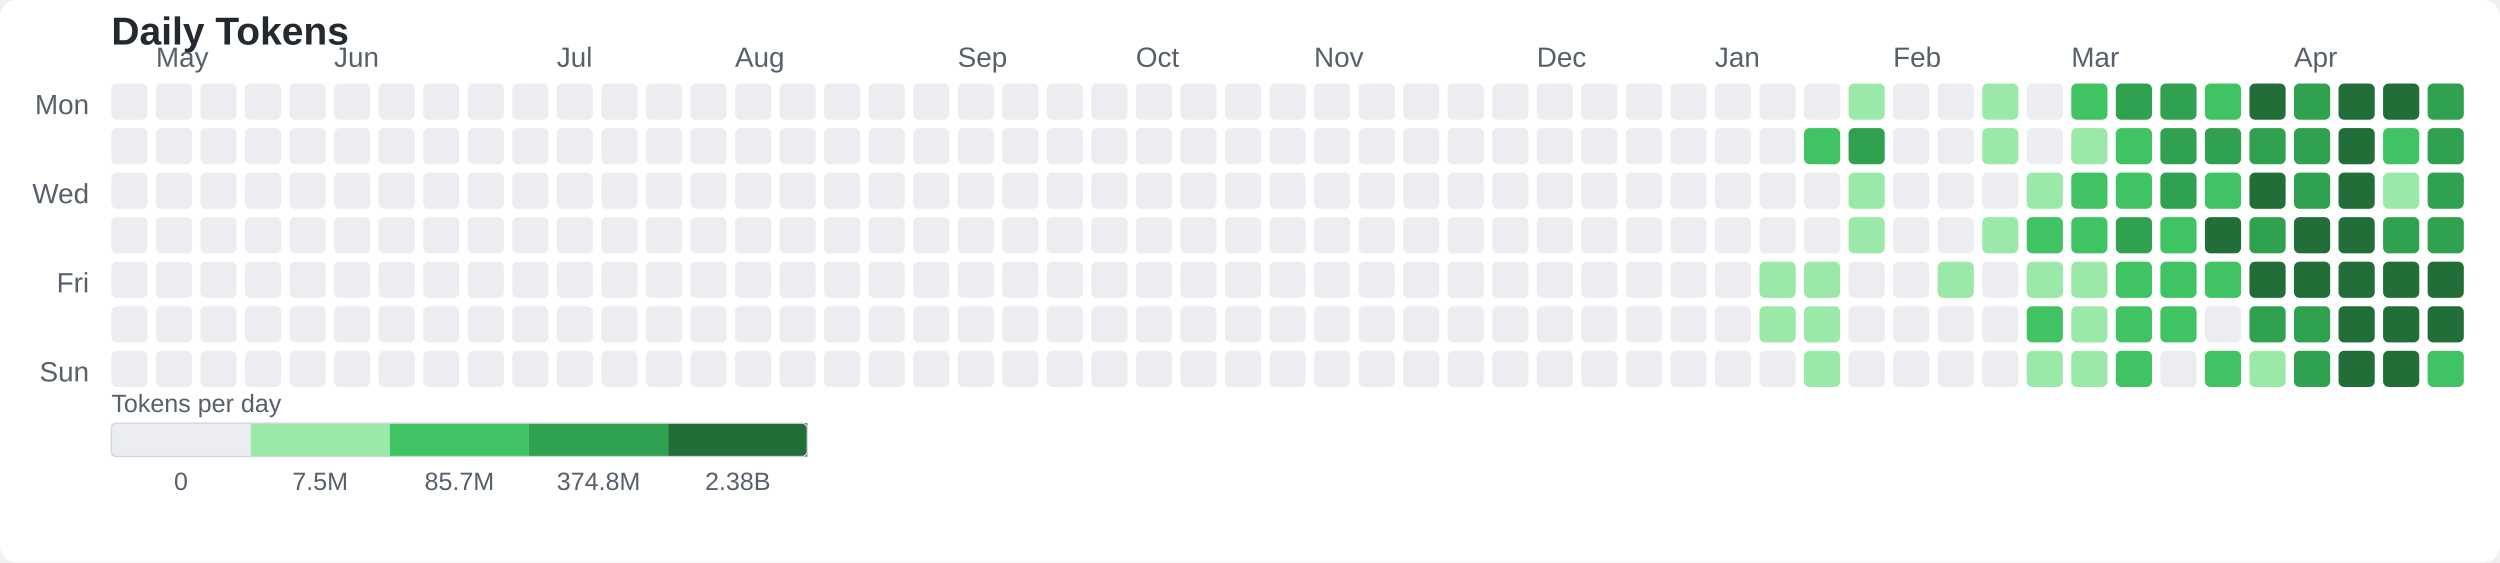
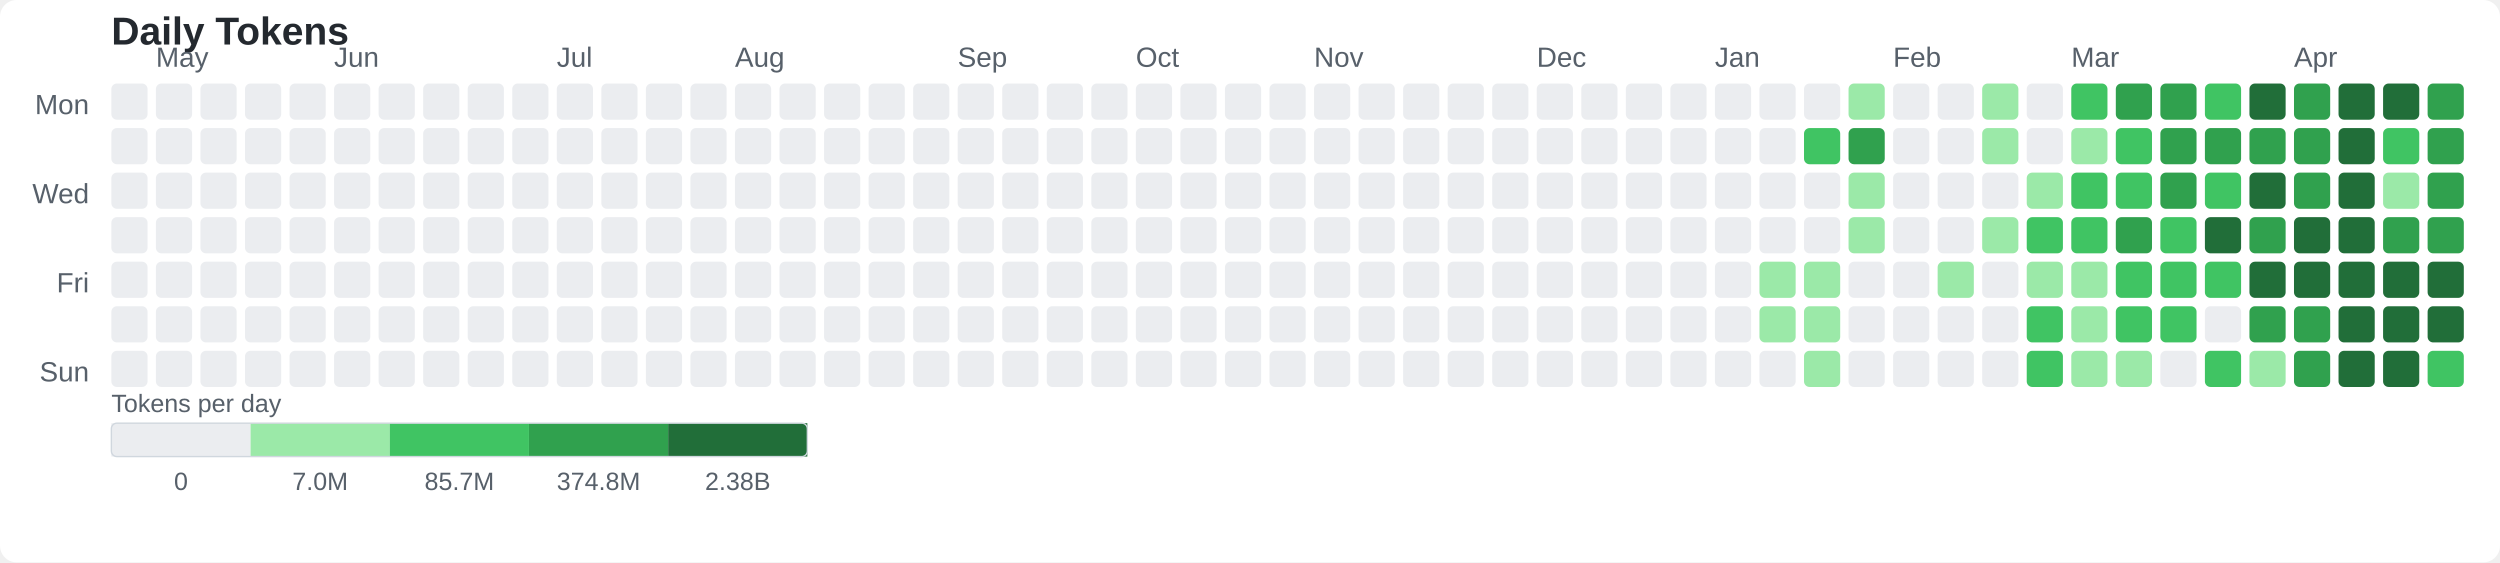
<svg xmlns="http://www.w3.org/2000/svg" width="898" height="202" viewBox="0 0 898 202">
  <rect width="898" height="202" fill="#ffffff" rx="6" />
  <text x="40" y="16" font-family="Arial, sans-serif" font-size="14" fill="#24292f" font-weight="bold">Daily Tokens</text>
  <text x="32" y="41" font-family="Arial, sans-serif" font-size="10" fill="#57606a" text-anchor="end">Mon</text>
  <text x="32" y="73" font-family="Arial, sans-serif" font-size="10" fill="#57606a" text-anchor="end">Wed</text>
  <text x="32" y="105" font-family="Arial, sans-serif" font-size="10" fill="#57606a" text-anchor="end">Fri</text>
  <text x="32" y="137" font-family="Arial, sans-serif" font-size="10" fill="#57606a" text-anchor="end">Sun</text>
  <text x="56" y="24" font-family="Arial, sans-serif" font-size="10" fill="#57606a">May</text>
  <text x="120" y="24" font-family="Arial, sans-serif" font-size="10" fill="#57606a">Jun</text>
  <text x="200" y="24" font-family="Arial, sans-serif" font-size="10" fill="#57606a">Jul</text>
  <text x="264" y="24" font-family="Arial, sans-serif" font-size="10" fill="#57606a">Aug</text>
  <text x="344" y="24" font-family="Arial, sans-serif" font-size="10" fill="#57606a">Sep</text>
  <text x="408" y="24" font-family="Arial, sans-serif" font-size="10" fill="#57606a">Oct</text>
  <text x="472" y="24" font-family="Arial, sans-serif" font-size="10" fill="#57606a">Nov</text>
  <text x="552" y="24" font-family="Arial, sans-serif" font-size="10" fill="#57606a">Dec</text>
  <text x="616" y="24" font-family="Arial, sans-serif" font-size="10" fill="#57606a">Jan</text>
  <text x="680" y="24" font-family="Arial, sans-serif" font-size="10" fill="#57606a">Feb</text>
  <text x="744" y="24" font-family="Arial, sans-serif" font-size="10" fill="#57606a">Mar</text>
  <text x="824" y="24" font-family="Arial, sans-serif" font-size="10" fill="#57606a">Apr</text>
  <rect x="40" y="30" width="13" height="13" rx="2" ry="2" fill="#ebedf0" />
  <rect x="40" y="46" width="13" height="13" rx="2" ry="2" fill="#ebedf0" />
  <rect x="40" y="62" width="13" height="13" rx="2" ry="2" fill="#ebedf0" />
  <rect x="40" y="78" width="13" height="13" rx="2" ry="2" fill="#ebedf0" />
  <rect x="40" y="94" width="13" height="13" rx="2" ry="2" fill="#ebedf0" />
  <rect x="40" y="110" width="13" height="13" rx="2" ry="2" fill="#ebedf0" />
  <rect x="40" y="126" width="13" height="13" rx="2" ry="2" fill="#ebedf0">
    </rect>
  <rect x="56" y="30" width="13" height="13" rx="2" ry="2" fill="#ebedf0">
    </rect>
  <rect x="56" y="46" width="13" height="13" rx="2" ry="2" fill="#ebedf0">
    </rect>
  <rect x="56" y="62" width="13" height="13" rx="2" ry="2" fill="#ebedf0">
    </rect>
  <rect x="56" y="78" width="13" height="13" rx="2" ry="2" fill="#ebedf0">
    </rect>
  <rect x="56" y="94" width="13" height="13" rx="2" ry="2" fill="#ebedf0">
    </rect>
  <rect x="56" y="110" width="13" height="13" rx="2" ry="2" fill="#ebedf0">
    </rect>
  <rect x="56" y="126" width="13" height="13" rx="2" ry="2" fill="#ebedf0">
    </rect>
  <rect x="72" y="30" width="13" height="13" rx="2" ry="2" fill="#ebedf0">
    </rect>
  <rect x="72" y="46" width="13" height="13" rx="2" ry="2" fill="#ebedf0">
    </rect>
  <rect x="72" y="62" width="13" height="13" rx="2" ry="2" fill="#ebedf0">
    </rect>
  <rect x="72" y="78" width="13" height="13" rx="2" ry="2" fill="#ebedf0">
    </rect>
  <rect x="72" y="94" width="13" height="13" rx="2" ry="2" fill="#ebedf0">
    </rect>
  <rect x="72" y="110" width="13" height="13" rx="2" ry="2" fill="#ebedf0">
    </rect>
  <rect x="72" y="126" width="13" height="13" rx="2" ry="2" fill="#ebedf0">
    </rect>
  <rect x="88" y="30" width="13" height="13" rx="2" ry="2" fill="#ebedf0">
    </rect>
  <rect x="88" y="46" width="13" height="13" rx="2" ry="2" fill="#ebedf0">
    </rect>
  <rect x="88" y="62" width="13" height="13" rx="2" ry="2" fill="#ebedf0">
    </rect>
  <rect x="88" y="78" width="13" height="13" rx="2" ry="2" fill="#ebedf0">
    </rect>
  <rect x="88" y="94" width="13" height="13" rx="2" ry="2" fill="#ebedf0">
    </rect>
  <rect x="88" y="110" width="13" height="13" rx="2" ry="2" fill="#ebedf0">
    </rect>
  <rect x="88" y="126" width="13" height="13" rx="2" ry="2" fill="#ebedf0">
    </rect>
  <rect x="104" y="30" width="13" height="13" rx="2" ry="2" fill="#ebedf0">
    </rect>
  <rect x="104" y="46" width="13" height="13" rx="2" ry="2" fill="#ebedf0">
    </rect>
  <rect x="104" y="62" width="13" height="13" rx="2" ry="2" fill="#ebedf0">
    </rect>
  <rect x="104" y="78" width="13" height="13" rx="2" ry="2" fill="#ebedf0">
    </rect>
  <rect x="104" y="94" width="13" height="13" rx="2" ry="2" fill="#ebedf0">
    </rect>
  <rect x="104" y="110" width="13" height="13" rx="2" ry="2" fill="#ebedf0">
    </rect>
  <rect x="104" y="126" width="13" height="13" rx="2" ry="2" fill="#ebedf0">
    </rect>
  <rect x="120" y="30" width="13" height="13" rx="2" ry="2" fill="#ebedf0">
    </rect>
  <rect x="120" y="46" width="13" height="13" rx="2" ry="2" fill="#ebedf0">
    </rect>
  <rect x="120" y="62" width="13" height="13" rx="2" ry="2" fill="#ebedf0">
    </rect>
  <rect x="120" y="78" width="13" height="13" rx="2" ry="2" fill="#ebedf0">
    </rect>
  <rect x="120" y="94" width="13" height="13" rx="2" ry="2" fill="#ebedf0">
    </rect>
  <rect x="120" y="110" width="13" height="13" rx="2" ry="2" fill="#ebedf0">
    </rect>
  <rect x="120" y="126" width="13" height="13" rx="2" ry="2" fill="#ebedf0">
    </rect>
  <rect x="136" y="30" width="13" height="13" rx="2" ry="2" fill="#ebedf0">
    </rect>
  <rect x="136" y="46" width="13" height="13" rx="2" ry="2" fill="#ebedf0">
    </rect>
  <rect x="136" y="62" width="13" height="13" rx="2" ry="2" fill="#ebedf0">
    </rect>
  <rect x="136" y="78" width="13" height="13" rx="2" ry="2" fill="#ebedf0">
    </rect>
  <rect x="136" y="94" width="13" height="13" rx="2" ry="2" fill="#ebedf0">
    </rect>
  <rect x="136" y="110" width="13" height="13" rx="2" ry="2" fill="#ebedf0">
    </rect>
  <rect x="136" y="126" width="13" height="13" rx="2" ry="2" fill="#ebedf0">
    </rect>
  <rect x="152" y="30" width="13" height="13" rx="2" ry="2" fill="#ebedf0">
    </rect>
  <rect x="152" y="46" width="13" height="13" rx="2" ry="2" fill="#ebedf0">
    </rect>
  <rect x="152" y="62" width="13" height="13" rx="2" ry="2" fill="#ebedf0">
    </rect>
  <rect x="152" y="78" width="13" height="13" rx="2" ry="2" fill="#ebedf0">
    </rect>
  <rect x="152" y="94" width="13" height="13" rx="2" ry="2" fill="#ebedf0">
    </rect>
  <rect x="152" y="110" width="13" height="13" rx="2" ry="2" fill="#ebedf0">
    </rect>
  <rect x="152" y="126" width="13" height="13" rx="2" ry="2" fill="#ebedf0">
    </rect>
  <rect x="168" y="30" width="13" height="13" rx="2" ry="2" fill="#ebedf0">
    </rect>
  <rect x="168" y="46" width="13" height="13" rx="2" ry="2" fill="#ebedf0">
    </rect>
  <rect x="168" y="62" width="13" height="13" rx="2" ry="2" fill="#ebedf0">
    </rect>
  <rect x="168" y="78" width="13" height="13" rx="2" ry="2" fill="#ebedf0">
    </rect>
  <rect x="168" y="94" width="13" height="13" rx="2" ry="2" fill="#ebedf0">
    </rect>
  <rect x="168" y="110" width="13" height="13" rx="2" ry="2" fill="#ebedf0">
    </rect>
  <rect x="168" y="126" width="13" height="13" rx="2" ry="2" fill="#ebedf0">
    </rect>
  <rect x="184" y="30" width="13" height="13" rx="2" ry="2" fill="#ebedf0">
    </rect>
  <rect x="184" y="46" width="13" height="13" rx="2" ry="2" fill="#ebedf0">
    </rect>
  <rect x="184" y="62" width="13" height="13" rx="2" ry="2" fill="#ebedf0">
    </rect>
  <rect x="184" y="78" width="13" height="13" rx="2" ry="2" fill="#ebedf0">
    </rect>
  <rect x="184" y="94" width="13" height="13" rx="2" ry="2" fill="#ebedf0">
    </rect>
  <rect x="184" y="110" width="13" height="13" rx="2" ry="2" fill="#ebedf0">
    </rect>
  <rect x="184" y="126" width="13" height="13" rx="2" ry="2" fill="#ebedf0">
    </rect>
  <rect x="200" y="30" width="13" height="13" rx="2" ry="2" fill="#ebedf0">
    </rect>
  <rect x="200" y="46" width="13" height="13" rx="2" ry="2" fill="#ebedf0">
    </rect>
  <rect x="200" y="62" width="13" height="13" rx="2" ry="2" fill="#ebedf0">
    </rect>
  <rect x="200" y="78" width="13" height="13" rx="2" ry="2" fill="#ebedf0">
    </rect>
  <rect x="200" y="94" width="13" height="13" rx="2" ry="2" fill="#ebedf0">
    </rect>
  <rect x="200" y="110" width="13" height="13" rx="2" ry="2" fill="#ebedf0">
    </rect>
  <rect x="200" y="126" width="13" height="13" rx="2" ry="2" fill="#ebedf0">
    </rect>
  <rect x="216" y="30" width="13" height="13" rx="2" ry="2" fill="#ebedf0">
    </rect>
  <rect x="216" y="46" width="13" height="13" rx="2" ry="2" fill="#ebedf0">
    </rect>
  <rect x="216" y="62" width="13" height="13" rx="2" ry="2" fill="#ebedf0">
    </rect>
  <rect x="216" y="78" width="13" height="13" rx="2" ry="2" fill="#ebedf0">
    </rect>
  <rect x="216" y="94" width="13" height="13" rx="2" ry="2" fill="#ebedf0">
    </rect>
  <rect x="216" y="110" width="13" height="13" rx="2" ry="2" fill="#ebedf0">
    </rect>
  <rect x="216" y="126" width="13" height="13" rx="2" ry="2" fill="#ebedf0">
    </rect>
  <rect x="232" y="30" width="13" height="13" rx="2" ry="2" fill="#ebedf0">
    </rect>
  <rect x="232" y="46" width="13" height="13" rx="2" ry="2" fill="#ebedf0">
    </rect>
  <rect x="232" y="62" width="13" height="13" rx="2" ry="2" fill="#ebedf0">
    </rect>
  <rect x="232" y="78" width="13" height="13" rx="2" ry="2" fill="#ebedf0">
    </rect>
  <rect x="232" y="94" width="13" height="13" rx="2" ry="2" fill="#ebedf0">
    </rect>
  <rect x="232" y="110" width="13" height="13" rx="2" ry="2" fill="#ebedf0">
    </rect>
  <rect x="232" y="126" width="13" height="13" rx="2" ry="2" fill="#ebedf0">
    </rect>
  <rect x="248" y="30" width="13" height="13" rx="2" ry="2" fill="#ebedf0">
    </rect>
  <rect x="248" y="46" width="13" height="13" rx="2" ry="2" fill="#ebedf0">
    </rect>
  <rect x="248" y="62" width="13" height="13" rx="2" ry="2" fill="#ebedf0">
    </rect>
  <rect x="248" y="78" width="13" height="13" rx="2" ry="2" fill="#ebedf0">
    </rect>
  <rect x="248" y="94" width="13" height="13" rx="2" ry="2" fill="#ebedf0">
    </rect>
  <rect x="248" y="110" width="13" height="13" rx="2" ry="2" fill="#ebedf0">
    </rect>
  <rect x="248" y="126" width="13" height="13" rx="2" ry="2" fill="#ebedf0">
    </rect>
  <rect x="264" y="30" width="13" height="13" rx="2" ry="2" fill="#ebedf0">
    </rect>
  <rect x="264" y="46" width="13" height="13" rx="2" ry="2" fill="#ebedf0">
    </rect>
  <rect x="264" y="62" width="13" height="13" rx="2" ry="2" fill="#ebedf0">
    </rect>
  <rect x="264" y="78" width="13" height="13" rx="2" ry="2" fill="#ebedf0">
    </rect>
  <rect x="264" y="94" width="13" height="13" rx="2" ry="2" fill="#ebedf0">
    </rect>
  <rect x="264" y="110" width="13" height="13" rx="2" ry="2" fill="#ebedf0">
    </rect>
  <rect x="264" y="126" width="13" height="13" rx="2" ry="2" fill="#ebedf0">
    </rect>
  <rect x="280" y="30" width="13" height="13" rx="2" ry="2" fill="#ebedf0">
    </rect>
  <rect x="280" y="46" width="13" height="13" rx="2" ry="2" fill="#ebedf0">
    </rect>
  <rect x="280" y="62" width="13" height="13" rx="2" ry="2" fill="#ebedf0">
    </rect>
  <rect x="280" y="78" width="13" height="13" rx="2" ry="2" fill="#ebedf0">
    </rect>
  <rect x="280" y="94" width="13" height="13" rx="2" ry="2" fill="#ebedf0">
    </rect>
  <rect x="280" y="110" width="13" height="13" rx="2" ry="2" fill="#ebedf0">
    </rect>
  <rect x="280" y="126" width="13" height="13" rx="2" ry="2" fill="#ebedf0">
    </rect>
  <rect x="296" y="30" width="13" height="13" rx="2" ry="2" fill="#ebedf0">
    </rect>
  <rect x="296" y="46" width="13" height="13" rx="2" ry="2" fill="#ebedf0">
    </rect>
  <rect x="296" y="62" width="13" height="13" rx="2" ry="2" fill="#ebedf0">
    </rect>
  <rect x="296" y="78" width="13" height="13" rx="2" ry="2" fill="#ebedf0">
    </rect>
  <rect x="296" y="94" width="13" height="13" rx="2" ry="2" fill="#ebedf0">
    </rect>
  <rect x="296" y="110" width="13" height="13" rx="2" ry="2" fill="#ebedf0">
    </rect>
  <rect x="296" y="126" width="13" height="13" rx="2" ry="2" fill="#ebedf0">
    </rect>
  <rect x="312" y="30" width="13" height="13" rx="2" ry="2" fill="#ebedf0">
    </rect>
  <rect x="312" y="46" width="13" height="13" rx="2" ry="2" fill="#ebedf0">
    </rect>
  <rect x="312" y="62" width="13" height="13" rx="2" ry="2" fill="#ebedf0">
    </rect>
  <rect x="312" y="78" width="13" height="13" rx="2" ry="2" fill="#ebedf0">
    </rect>
  <rect x="312" y="94" width="13" height="13" rx="2" ry="2" fill="#ebedf0">
    </rect>
  <rect x="312" y="110" width="13" height="13" rx="2" ry="2" fill="#ebedf0">
    </rect>
  <rect x="312" y="126" width="13" height="13" rx="2" ry="2" fill="#ebedf0">
    </rect>
  <rect x="328" y="30" width="13" height="13" rx="2" ry="2" fill="#ebedf0">
    </rect>
  <rect x="328" y="46" width="13" height="13" rx="2" ry="2" fill="#ebedf0">
    </rect>
  <rect x="328" y="62" width="13" height="13" rx="2" ry="2" fill="#ebedf0">
    </rect>
  <rect x="328" y="78" width="13" height="13" rx="2" ry="2" fill="#ebedf0">
    </rect>
  <rect x="328" y="94" width="13" height="13" rx="2" ry="2" fill="#ebedf0">
    </rect>
  <rect x="328" y="110" width="13" height="13" rx="2" ry="2" fill="#ebedf0">
    </rect>
  <rect x="328" y="126" width="13" height="13" rx="2" ry="2" fill="#ebedf0">
    </rect>
  <rect x="344" y="30" width="13" height="13" rx="2" ry="2" fill="#ebedf0">
    </rect>
  <rect x="344" y="46" width="13" height="13" rx="2" ry="2" fill="#ebedf0">
    </rect>
  <rect x="344" y="62" width="13" height="13" rx="2" ry="2" fill="#ebedf0">
    </rect>
  <rect x="344" y="78" width="13" height="13" rx="2" ry="2" fill="#ebedf0">
    </rect>
  <rect x="344" y="94" width="13" height="13" rx="2" ry="2" fill="#ebedf0">
    </rect>
  <rect x="344" y="110" width="13" height="13" rx="2" ry="2" fill="#ebedf0">
    </rect>
  <rect x="344" y="126" width="13" height="13" rx="2" ry="2" fill="#ebedf0">
    </rect>
  <rect x="360" y="30" width="13" height="13" rx="2" ry="2" fill="#ebedf0">
    </rect>
  <rect x="360" y="46" width="13" height="13" rx="2" ry="2" fill="#ebedf0">
    </rect>
  <rect x="360" y="62" width="13" height="13" rx="2" ry="2" fill="#ebedf0">
    </rect>
  <rect x="360" y="78" width="13" height="13" rx="2" ry="2" fill="#ebedf0">
    </rect>
  <rect x="360" y="94" width="13" height="13" rx="2" ry="2" fill="#ebedf0">
    </rect>
  <rect x="360" y="110" width="13" height="13" rx="2" ry="2" fill="#ebedf0">
    </rect>
  <rect x="360" y="126" width="13" height="13" rx="2" ry="2" fill="#ebedf0">
    </rect>
  <rect x="376" y="30" width="13" height="13" rx="2" ry="2" fill="#ebedf0">
    </rect>
  <rect x="376" y="46" width="13" height="13" rx="2" ry="2" fill="#ebedf0">
    </rect>
  <rect x="376" y="62" width="13" height="13" rx="2" ry="2" fill="#ebedf0">
    </rect>
  <rect x="376" y="78" width="13" height="13" rx="2" ry="2" fill="#ebedf0">
    </rect>
  <rect x="376" y="94" width="13" height="13" rx="2" ry="2" fill="#ebedf0">
    </rect>
  <rect x="376" y="110" width="13" height="13" rx="2" ry="2" fill="#ebedf0">
    </rect>
  <rect x="376" y="126" width="13" height="13" rx="2" ry="2" fill="#ebedf0">
    </rect>
  <rect x="392" y="30" width="13" height="13" rx="2" ry="2" fill="#ebedf0">
    </rect>
  <rect x="392" y="46" width="13" height="13" rx="2" ry="2" fill="#ebedf0">
    </rect>
  <rect x="392" y="62" width="13" height="13" rx="2" ry="2" fill="#ebedf0">
    </rect>
  <rect x="392" y="78" width="13" height="13" rx="2" ry="2" fill="#ebedf0">
    </rect>
  <rect x="392" y="94" width="13" height="13" rx="2" ry="2" fill="#ebedf0">
    </rect>
  <rect x="392" y="110" width="13" height="13" rx="2" ry="2" fill="#ebedf0">
    </rect>
  <rect x="392" y="126" width="13" height="13" rx="2" ry="2" fill="#ebedf0">
    </rect>
  <rect x="408" y="30" width="13" height="13" rx="2" ry="2" fill="#ebedf0">
    </rect>
  <rect x="408" y="46" width="13" height="13" rx="2" ry="2" fill="#ebedf0">
    </rect>
  <rect x="408" y="62" width="13" height="13" rx="2" ry="2" fill="#ebedf0">
    </rect>
  <rect x="408" y="78" width="13" height="13" rx="2" ry="2" fill="#ebedf0">
    </rect>
  <rect x="408" y="94" width="13" height="13" rx="2" ry="2" fill="#ebedf0">
    </rect>
  <rect x="408" y="110" width="13" height="13" rx="2" ry="2" fill="#ebedf0">
    </rect>
  <rect x="408" y="126" width="13" height="13" rx="2" ry="2" fill="#ebedf0">
    </rect>
  <rect x="424" y="30" width="13" height="13" rx="2" ry="2" fill="#ebedf0">
    </rect>
  <rect x="424" y="46" width="13" height="13" rx="2" ry="2" fill="#ebedf0">
    </rect>
  <rect x="424" y="62" width="13" height="13" rx="2" ry="2" fill="#ebedf0">
    </rect>
  <rect x="424" y="78" width="13" height="13" rx="2" ry="2" fill="#ebedf0">
    </rect>
  <rect x="424" y="94" width="13" height="13" rx="2" ry="2" fill="#ebedf0">
    </rect>
  <rect x="424" y="110" width="13" height="13" rx="2" ry="2" fill="#ebedf0">
    </rect>
  <rect x="424" y="126" width="13" height="13" rx="2" ry="2" fill="#ebedf0">
    </rect>
  <rect x="440" y="30" width="13" height="13" rx="2" ry="2" fill="#ebedf0">
    </rect>
  <rect x="440" y="46" width="13" height="13" rx="2" ry="2" fill="#ebedf0">
    </rect>
  <rect x="440" y="62" width="13" height="13" rx="2" ry="2" fill="#ebedf0">
    </rect>
  <rect x="440" y="78" width="13" height="13" rx="2" ry="2" fill="#ebedf0">
    </rect>
  <rect x="440" y="94" width="13" height="13" rx="2" ry="2" fill="#ebedf0">
    </rect>
  <rect x="440" y="110" width="13" height="13" rx="2" ry="2" fill="#ebedf0">
    </rect>
  <rect x="440" y="126" width="13" height="13" rx="2" ry="2" fill="#ebedf0">
    </rect>
  <rect x="456" y="30" width="13" height="13" rx="2" ry="2" fill="#ebedf0">
    </rect>
  <rect x="456" y="46" width="13" height="13" rx="2" ry="2" fill="#ebedf0">
    </rect>
  <rect x="456" y="62" width="13" height="13" rx="2" ry="2" fill="#ebedf0">
    </rect>
  <rect x="456" y="78" width="13" height="13" rx="2" ry="2" fill="#ebedf0">
    </rect>
  <rect x="456" y="94" width="13" height="13" rx="2" ry="2" fill="#ebedf0">
    </rect>
  <rect x="456" y="110" width="13" height="13" rx="2" ry="2" fill="#ebedf0">
    </rect>
  <rect x="456" y="126" width="13" height="13" rx="2" ry="2" fill="#ebedf0">
    </rect>
  <rect x="472" y="30" width="13" height="13" rx="2" ry="2" fill="#ebedf0">
    </rect>
  <rect x="472" y="46" width="13" height="13" rx="2" ry="2" fill="#ebedf0">
    </rect>
  <rect x="472" y="62" width="13" height="13" rx="2" ry="2" fill="#ebedf0">
    </rect>
  <rect x="472" y="78" width="13" height="13" rx="2" ry="2" fill="#ebedf0">
    </rect>
  <rect x="472" y="94" width="13" height="13" rx="2" ry="2" fill="#ebedf0">
    </rect>
  <rect x="472" y="110" width="13" height="13" rx="2" ry="2" fill="#ebedf0">
    </rect>
  <rect x="472" y="126" width="13" height="13" rx="2" ry="2" fill="#ebedf0">
    </rect>
  <rect x="488" y="30" width="13" height="13" rx="2" ry="2" fill="#ebedf0">
    </rect>
  <rect x="488" y="46" width="13" height="13" rx="2" ry="2" fill="#ebedf0">
    </rect>
  <rect x="488" y="62" width="13" height="13" rx="2" ry="2" fill="#ebedf0">
    </rect>
  <rect x="488" y="78" width="13" height="13" rx="2" ry="2" fill="#ebedf0">
    </rect>
  <rect x="488" y="94" width="13" height="13" rx="2" ry="2" fill="#ebedf0">
    </rect>
  <rect x="488" y="110" width="13" height="13" rx="2" ry="2" fill="#ebedf0">
    </rect>
  <rect x="488" y="126" width="13" height="13" rx="2" ry="2" fill="#ebedf0">
    </rect>
  <rect x="504" y="30" width="13" height="13" rx="2" ry="2" fill="#ebedf0">
    </rect>
  <rect x="504" y="46" width="13" height="13" rx="2" ry="2" fill="#ebedf0">
    </rect>
  <rect x="504" y="62" width="13" height="13" rx="2" ry="2" fill="#ebedf0">
    </rect>
  <rect x="504" y="78" width="13" height="13" rx="2" ry="2" fill="#ebedf0">
    </rect>
  <rect x="504" y="94" width="13" height="13" rx="2" ry="2" fill="#ebedf0">
    </rect>
  <rect x="504" y="110" width="13" height="13" rx="2" ry="2" fill="#ebedf0">
    </rect>
  <rect x="504" y="126" width="13" height="13" rx="2" ry="2" fill="#ebedf0">
    </rect>
  <rect x="520" y="30" width="13" height="13" rx="2" ry="2" fill="#ebedf0">
    </rect>
  <rect x="520" y="46" width="13" height="13" rx="2" ry="2" fill="#ebedf0">
    </rect>
  <rect x="520" y="62" width="13" height="13" rx="2" ry="2" fill="#ebedf0">
    </rect>
  <rect x="520" y="78" width="13" height="13" rx="2" ry="2" fill="#ebedf0">
    </rect>
  <rect x="520" y="94" width="13" height="13" rx="2" ry="2" fill="#ebedf0">
    </rect>
  <rect x="520" y="110" width="13" height="13" rx="2" ry="2" fill="#ebedf0">
    </rect>
  <rect x="520" y="126" width="13" height="13" rx="2" ry="2" fill="#ebedf0">
    </rect>
  <rect x="536" y="30" width="13" height="13" rx="2" ry="2" fill="#ebedf0">
    </rect>
  <rect x="536" y="46" width="13" height="13" rx="2" ry="2" fill="#ebedf0">
    </rect>
  <rect x="536" y="62" width="13" height="13" rx="2" ry="2" fill="#ebedf0">
    </rect>
  <rect x="536" y="78" width="13" height="13" rx="2" ry="2" fill="#ebedf0">
    </rect>
  <rect x="536" y="94" width="13" height="13" rx="2" ry="2" fill="#ebedf0">
    </rect>
  <rect x="536" y="110" width="13" height="13" rx="2" ry="2" fill="#ebedf0">
    </rect>
  <rect x="536" y="126" width="13" height="13" rx="2" ry="2" fill="#ebedf0">
    </rect>
  <rect x="552" y="30" width="13" height="13" rx="2" ry="2" fill="#ebedf0">
    </rect>
  <rect x="552" y="46" width="13" height="13" rx="2" ry="2" fill="#ebedf0">
    </rect>
  <rect x="552" y="62" width="13" height="13" rx="2" ry="2" fill="#ebedf0">
    </rect>
  <rect x="552" y="78" width="13" height="13" rx="2" ry="2" fill="#ebedf0">
    </rect>
  <rect x="552" y="94" width="13" height="13" rx="2" ry="2" fill="#ebedf0">
    </rect>
  <rect x="552" y="110" width="13" height="13" rx="2" ry="2" fill="#ebedf0">
    </rect>
  <rect x="552" y="126" width="13" height="13" rx="2" ry="2" fill="#ebedf0">
    </rect>
  <rect x="568" y="30" width="13" height="13" rx="2" ry="2" fill="#ebedf0">
    </rect>
  <rect x="568" y="46" width="13" height="13" rx="2" ry="2" fill="#ebedf0">
    </rect>
  <rect x="568" y="62" width="13" height="13" rx="2" ry="2" fill="#ebedf0">
    </rect>
  <rect x="568" y="78" width="13" height="13" rx="2" ry="2" fill="#ebedf0">
    </rect>
  <rect x="568" y="94" width="13" height="13" rx="2" ry="2" fill="#ebedf0">
    </rect>
  <rect x="568" y="110" width="13" height="13" rx="2" ry="2" fill="#ebedf0">
    </rect>
  <rect x="568" y="126" width="13" height="13" rx="2" ry="2" fill="#ebedf0">
    </rect>
  <rect x="584" y="30" width="13" height="13" rx="2" ry="2" fill="#ebedf0">
    </rect>
  <rect x="584" y="46" width="13" height="13" rx="2" ry="2" fill="#ebedf0">
    </rect>
  <rect x="584" y="62" width="13" height="13" rx="2" ry="2" fill="#ebedf0">
    </rect>
  <rect x="584" y="78" width="13" height="13" rx="2" ry="2" fill="#ebedf0">
    </rect>
  <rect x="584" y="94" width="13" height="13" rx="2" ry="2" fill="#ebedf0">
    </rect>
  <rect x="584" y="110" width="13" height="13" rx="2" ry="2" fill="#ebedf0">
    </rect>
  <rect x="584" y="126" width="13" height="13" rx="2" ry="2" fill="#ebedf0">
    </rect>
  <rect x="600" y="30" width="13" height="13" rx="2" ry="2" fill="#ebedf0">
    </rect>
  <rect x="600" y="46" width="13" height="13" rx="2" ry="2" fill="#ebedf0">
    </rect>
  <rect x="600" y="62" width="13" height="13" rx="2" ry="2" fill="#ebedf0">
    </rect>
  <rect x="600" y="78" width="13" height="13" rx="2" ry="2" fill="#ebedf0">
    </rect>
  <rect x="600" y="94" width="13" height="13" rx="2" ry="2" fill="#ebedf0">
    </rect>
  <rect x="600" y="110" width="13" height="13" rx="2" ry="2" fill="#ebedf0">
    </rect>
  <rect x="600" y="126" width="13" height="13" rx="2" ry="2" fill="#ebedf0">
    </rect>
  <rect x="616" y="30" width="13" height="13" rx="2" ry="2" fill="#ebedf0">
    </rect>
  <rect x="616" y="46" width="13" height="13" rx="2" ry="2" fill="#ebedf0">
    </rect>
  <rect x="616" y="62" width="13" height="13" rx="2" ry="2" fill="#ebedf0">
    </rect>
  <rect x="616" y="78" width="13" height="13" rx="2" ry="2" fill="#ebedf0">
    </rect>
  <rect x="616" y="94" width="13" height="13" rx="2" ry="2" fill="#ebedf0">
    </rect>
  <rect x="616" y="110" width="13" height="13" rx="2" ry="2" fill="#ebedf0">
    </rect>
  <rect x="616" y="126" width="13" height="13" rx="2" ry="2" fill="#ebedf0">
    </rect>
  <rect x="632" y="30" width="13" height="13" rx="2" ry="2" fill="#ebedf0">
    </rect>
  <rect x="632" y="46" width="13" height="13" rx="2" ry="2" fill="#ebedf0">
    </rect>
  <rect x="632" y="62" width="13" height="13" rx="2" ry="2" fill="#ebedf0">
    </rect>
  <rect x="632" y="78" width="13" height="13" rx="2" ry="2" fill="#ebedf0">
    </rect>
  <rect x="632" y="94" width="13" height="13" rx="2" ry="2" fill="#9be9a8">
    </rect>
  <rect x="632" y="110" width="13" height="13" rx="2" ry="2" fill="#9be9a8">
    </rect>
  <rect x="632" y="126" width="13" height="13" rx="2" ry="2" fill="#ebedf0">
    </rect>
  <rect x="648" y="30" width="13" height="13" rx="2" ry="2" fill="#ebedf0">
    </rect>
  <rect x="648" y="46" width="13" height="13" rx="2" ry="2" fill="#40c463">
    </rect>
  <rect x="648" y="62" width="13" height="13" rx="2" ry="2" fill="#ebedf0">
    </rect>
  <rect x="648" y="78" width="13" height="13" rx="2" ry="2" fill="#ebedf0">
    </rect>
  <rect x="648" y="94" width="13" height="13" rx="2" ry="2" fill="#9be9a8">
    </rect>
  <rect x="648" y="110" width="13" height="13" rx="2" ry="2" fill="#9be9a8">
    </rect>
  <rect x="648" y="126" width="13" height="13" rx="2" ry="2" fill="#9be9a8">
    </rect>
  <rect x="664" y="30" width="13" height="13" rx="2" ry="2" fill="#9be9a8">
    </rect>
  <rect x="664" y="46" width="13" height="13" rx="2" ry="2" fill="#30a14e">
    </rect>
  <rect x="664" y="62" width="13" height="13" rx="2" ry="2" fill="#9be9a8">
    </rect>
  <rect x="664" y="78" width="13" height="13" rx="2" ry="2" fill="#9be9a8">
    </rect>
  <rect x="664" y="94" width="13" height="13" rx="2" ry="2" fill="#ebedf0">
    </rect>
  <rect x="664" y="110" width="13" height="13" rx="2" ry="2" fill="#ebedf0">
    </rect>
  <rect x="664" y="126" width="13" height="13" rx="2" ry="2" fill="#ebedf0">
    </rect>
  <rect x="680" y="30" width="13" height="13" rx="2" ry="2" fill="#ebedf0">
    </rect>
  <rect x="680" y="46" width="13" height="13" rx="2" ry="2" fill="#ebedf0">
    </rect>
  <rect x="680" y="62" width="13" height="13" rx="2" ry="2" fill="#ebedf0">
    </rect>
  <rect x="680" y="78" width="13" height="13" rx="2" ry="2" fill="#ebedf0">
    </rect>
  <rect x="680" y="94" width="13" height="13" rx="2" ry="2" fill="#ebedf0">
    </rect>
  <rect x="680" y="110" width="13" height="13" rx="2" ry="2" fill="#ebedf0">
    </rect>
  <rect x="680" y="126" width="13" height="13" rx="2" ry="2" fill="#ebedf0">
    </rect>
  <rect x="696" y="30" width="13" height="13" rx="2" ry="2" fill="#ebedf0">
    </rect>
  <rect x="696" y="46" width="13" height="13" rx="2" ry="2" fill="#ebedf0">
    </rect>
  <rect x="696" y="62" width="13" height="13" rx="2" ry="2" fill="#ebedf0">
    </rect>
  <rect x="696" y="78" width="13" height="13" rx="2" ry="2" fill="#ebedf0">
    </rect>
  <rect x="696" y="94" width="13" height="13" rx="2" ry="2" fill="#9be9a8">
    </rect>
  <rect x="696" y="110" width="13" height="13" rx="2" ry="2" fill="#ebedf0">
    </rect>
  <rect x="696" y="126" width="13" height="13" rx="2" ry="2" fill="#ebedf0">
    </rect>
  <rect x="712" y="30" width="13" height="13" rx="2" ry="2" fill="#9be9a8">
    </rect>
  <rect x="712" y="46" width="13" height="13" rx="2" ry="2" fill="#9be9a8">
    </rect>
  <rect x="712" y="62" width="13" height="13" rx="2" ry="2" fill="#ebedf0">
    </rect>
  <rect x="712" y="78" width="13" height="13" rx="2" ry="2" fill="#9be9a8">
    </rect>
  <rect x="712" y="94" width="13" height="13" rx="2" ry="2" fill="#ebedf0">
    </rect>
  <rect x="712" y="110" width="13" height="13" rx="2" ry="2" fill="#ebedf0">
    </rect>
  <rect x="712" y="126" width="13" height="13" rx="2" ry="2" fill="#ebedf0">
    </rect>
  <rect x="728" y="30" width="13" height="13" rx="2" ry="2" fill="#ebedf0">
    </rect>
  <rect x="728" y="46" width="13" height="13" rx="2" ry="2" fill="#ebedf0">
    </rect>
  <rect x="728" y="62" width="13" height="13" rx="2" ry="2" fill="#9be9a8">
    </rect>
  <rect x="728" y="78" width="13" height="13" rx="2" ry="2" fill="#40c463">
    </rect>
  <rect x="728" y="94" width="13" height="13" rx="2" ry="2" fill="#9be9a8">
    </rect>
  <rect x="728" y="110" width="13" height="13" rx="2" ry="2" fill="#40c463">
    </rect>
-   <rect x="728" y="126" width="13" height="13" rx="2" ry="2" fill="#9be9a8">
+   <rect x="728" y="126" width="13" height="13" rx="2" ry="2" fill="#40c463">
    </rect>
  <rect x="744" y="30" width="13" height="13" rx="2" ry="2" fill="#40c463">
    </rect>
  <rect x="744" y="46" width="13" height="13" rx="2" ry="2" fill="#9be9a8">
    </rect>
  <rect x="744" y="62" width="13" height="13" rx="2" ry="2" fill="#40c463">
    </rect>
  <rect x="744" y="78" width="13" height="13" rx="2" ry="2" fill="#40c463">
    </rect>
  <rect x="744" y="94" width="13" height="13" rx="2" ry="2" fill="#9be9a8">
    </rect>
  <rect x="744" y="110" width="13" height="13" rx="2" ry="2" fill="#9be9a8">
    </rect>
  <rect x="744" y="126" width="13" height="13" rx="2" ry="2" fill="#9be9a8">
    </rect>
  <rect x="760" y="30" width="13" height="13" rx="2" ry="2" fill="#30a14e">
    </rect>
  <rect x="760" y="46" width="13" height="13" rx="2" ry="2" fill="#40c463">
    </rect>
  <rect x="760" y="62" width="13" height="13" rx="2" ry="2" fill="#40c463">
    </rect>
  <rect x="760" y="78" width="13" height="13" rx="2" ry="2" fill="#30a14e">
    </rect>
  <rect x="760" y="94" width="13" height="13" rx="2" ry="2" fill="#40c463">
    </rect>
  <rect x="760" y="110" width="13" height="13" rx="2" ry="2" fill="#40c463">
    </rect>
-   <rect x="760" y="126" width="13" height="13" rx="2" ry="2" fill="#40c463">
+   <rect x="760" y="126" width="13" height="13" rx="2" ry="2" fill="#9be9a8">
    </rect>
  <rect x="776" y="30" width="13" height="13" rx="2" ry="2" fill="#30a14e">
    </rect>
  <rect x="776" y="46" width="13" height="13" rx="2" ry="2" fill="#30a14e">
    </rect>
  <rect x="776" y="62" width="13" height="13" rx="2" ry="2" fill="#30a14e">
    </rect>
  <rect x="776" y="78" width="13" height="13" rx="2" ry="2" fill="#40c463">
    </rect>
  <rect x="776" y="94" width="13" height="13" rx="2" ry="2" fill="#40c463">
    </rect>
  <rect x="776" y="110" width="13" height="13" rx="2" ry="2" fill="#40c463">
    </rect>
  <rect x="776" y="126" width="13" height="13" rx="2" ry="2" fill="#ebedf0">
    </rect>
  <rect x="792" y="30" width="13" height="13" rx="2" ry="2" fill="#40c463">
    </rect>
  <rect x="792" y="46" width="13" height="13" rx="2" ry="2" fill="#30a14e">
    </rect>
  <rect x="792" y="62" width="13" height="13" rx="2" ry="2" fill="#40c463">
    </rect>
  <rect x="792" y="78" width="13" height="13" rx="2" ry="2" fill="#216e39">
    </rect>
  <rect x="792" y="94" width="13" height="13" rx="2" ry="2" fill="#40c463">
    </rect>
  <rect x="792" y="110" width="13" height="13" rx="2" ry="2" fill="#ebedf0">
    </rect>
  <rect x="792" y="126" width="13" height="13" rx="2" ry="2" fill="#40c463">
    </rect>
  <rect x="808" y="30" width="13" height="13" rx="2" ry="2" fill="#216e39">
    </rect>
  <rect x="808" y="46" width="13" height="13" rx="2" ry="2" fill="#30a14e">
    </rect>
  <rect x="808" y="62" width="13" height="13" rx="2" ry="2" fill="#216e39">
    </rect>
  <rect x="808" y="78" width="13" height="13" rx="2" ry="2" fill="#30a14e">
    </rect>
  <rect x="808" y="94" width="13" height="13" rx="2" ry="2" fill="#216e39">
    </rect>
  <rect x="808" y="110" width="13" height="13" rx="2" ry="2" fill="#30a14e">
    </rect>
  <rect x="808" y="126" width="13" height="13" rx="2" ry="2" fill="#9be9a8">
    </rect>
  <rect x="824" y="30" width="13" height="13" rx="2" ry="2" fill="#30a14e">
    </rect>
  <rect x="824" y="46" width="13" height="13" rx="2" ry="2" fill="#30a14e">
    </rect>
  <rect x="824" y="62" width="13" height="13" rx="2" ry="2" fill="#30a14e">
    </rect>
  <rect x="824" y="78" width="13" height="13" rx="2" ry="2" fill="#216e39">
    </rect>
  <rect x="824" y="94" width="13" height="13" rx="2" ry="2" fill="#216e39">
    </rect>
  <rect x="824" y="110" width="13" height="13" rx="2" ry="2" fill="#30a14e">
    </rect>
  <rect x="824" y="126" width="13" height="13" rx="2" ry="2" fill="#30a14e">
    </rect>
  <rect x="840" y="30" width="13" height="13" rx="2" ry="2" fill="#216e39">
    </rect>
  <rect x="840" y="46" width="13" height="13" rx="2" ry="2" fill="#216e39">
    </rect>
  <rect x="840" y="62" width="13" height="13" rx="2" ry="2" fill="#216e39">
    </rect>
  <rect x="840" y="78" width="13" height="13" rx="2" ry="2" fill="#216e39">
    </rect>
  <rect x="840" y="94" width="13" height="13" rx="2" ry="2" fill="#216e39">
    </rect>
  <rect x="840" y="110" width="13" height="13" rx="2" ry="2" fill="#216e39">
    </rect>
  <rect x="840" y="126" width="13" height="13" rx="2" ry="2" fill="#216e39">
    </rect>
  <rect x="856" y="30" width="13" height="13" rx="2" ry="2" fill="#216e39">
    </rect>
  <rect x="856" y="46" width="13" height="13" rx="2" ry="2" fill="#40c463">
    </rect>
  <rect x="856" y="62" width="13" height="13" rx="2" ry="2" fill="#9be9a8">
    </rect>
  <rect x="856" y="78" width="13" height="13" rx="2" ry="2" fill="#30a14e">
    </rect>
  <rect x="856" y="94" width="13" height="13" rx="2" ry="2" fill="#216e39">
    </rect>
  <rect x="856" y="110" width="13" height="13" rx="2" ry="2" fill="#216e39">
    </rect>
  <rect x="856" y="126" width="13" height="13" rx="2" ry="2" fill="#216e39">
    </rect>
  <rect x="872" y="30" width="13" height="13" rx="2" ry="2" fill="#30a14e">
    </rect>
  <rect x="872" y="46" width="13" height="13" rx="2" ry="2" fill="#30a14e">
    </rect>
  <rect x="872" y="62" width="13" height="13" rx="2" ry="2" fill="#30a14e">
    </rect>
  <rect x="872" y="78" width="13" height="13" rx="2" ry="2" fill="#30a14e">
    </rect>
  <rect x="872" y="94" width="13" height="13" rx="2" ry="2" fill="#216e39">
    </rect>
  <rect x="872" y="110" width="13" height="13" rx="2" ry="2" fill="#216e39">
    </rect>
  <rect x="872" y="126" width="13" height="13" rx="2" ry="2" fill="#40c463">
    </rect>
  <rect x="40" y="152" width="50" height="12" fill="#ebedf0" />
  <rect x="90" y="152" width="50" height="12" fill="#9be9a8" />
  <rect x="140" y="152" width="50" height="12" fill="#40c463" />
  <rect x="190" y="152" width="50" height="12" fill="#30a14e" />
  <rect x="240" y="152" width="50" height="12" fill="#216e39" />
  <rect x="40" y="152" width="250" height="12" fill="none" stroke="#d0d7de" stroke-width="0.5" rx="2" />
  <text x="65" y="176" font-family="Arial, sans-serif" font-size="9" fill="#57606a" text-anchor="middle">0</text>
-   <text x="115" y="176" font-family="Arial, sans-serif" font-size="9" fill="#57606a" text-anchor="middle">7.5M</text>
+   <text x="115" y="176" font-family="Arial, sans-serif" font-size="9" fill="#57606a" text-anchor="middle">7.0M</text>
  <text x="165" y="176" font-family="Arial, sans-serif" font-size="9" fill="#57606a" text-anchor="middle">85.7M</text>
  <text x="215" y="176" font-family="Arial, sans-serif" font-size="9" fill="#57606a" text-anchor="middle">374.8M</text>
  <text x="265" y="176" font-family="Arial, sans-serif" font-size="9" fill="#57606a" text-anchor="middle">2.38B</text>
  <text x="40" y="148" font-family="Arial, sans-serif" font-size="9" fill="#57606a">Tokens per day</text>
</svg>
